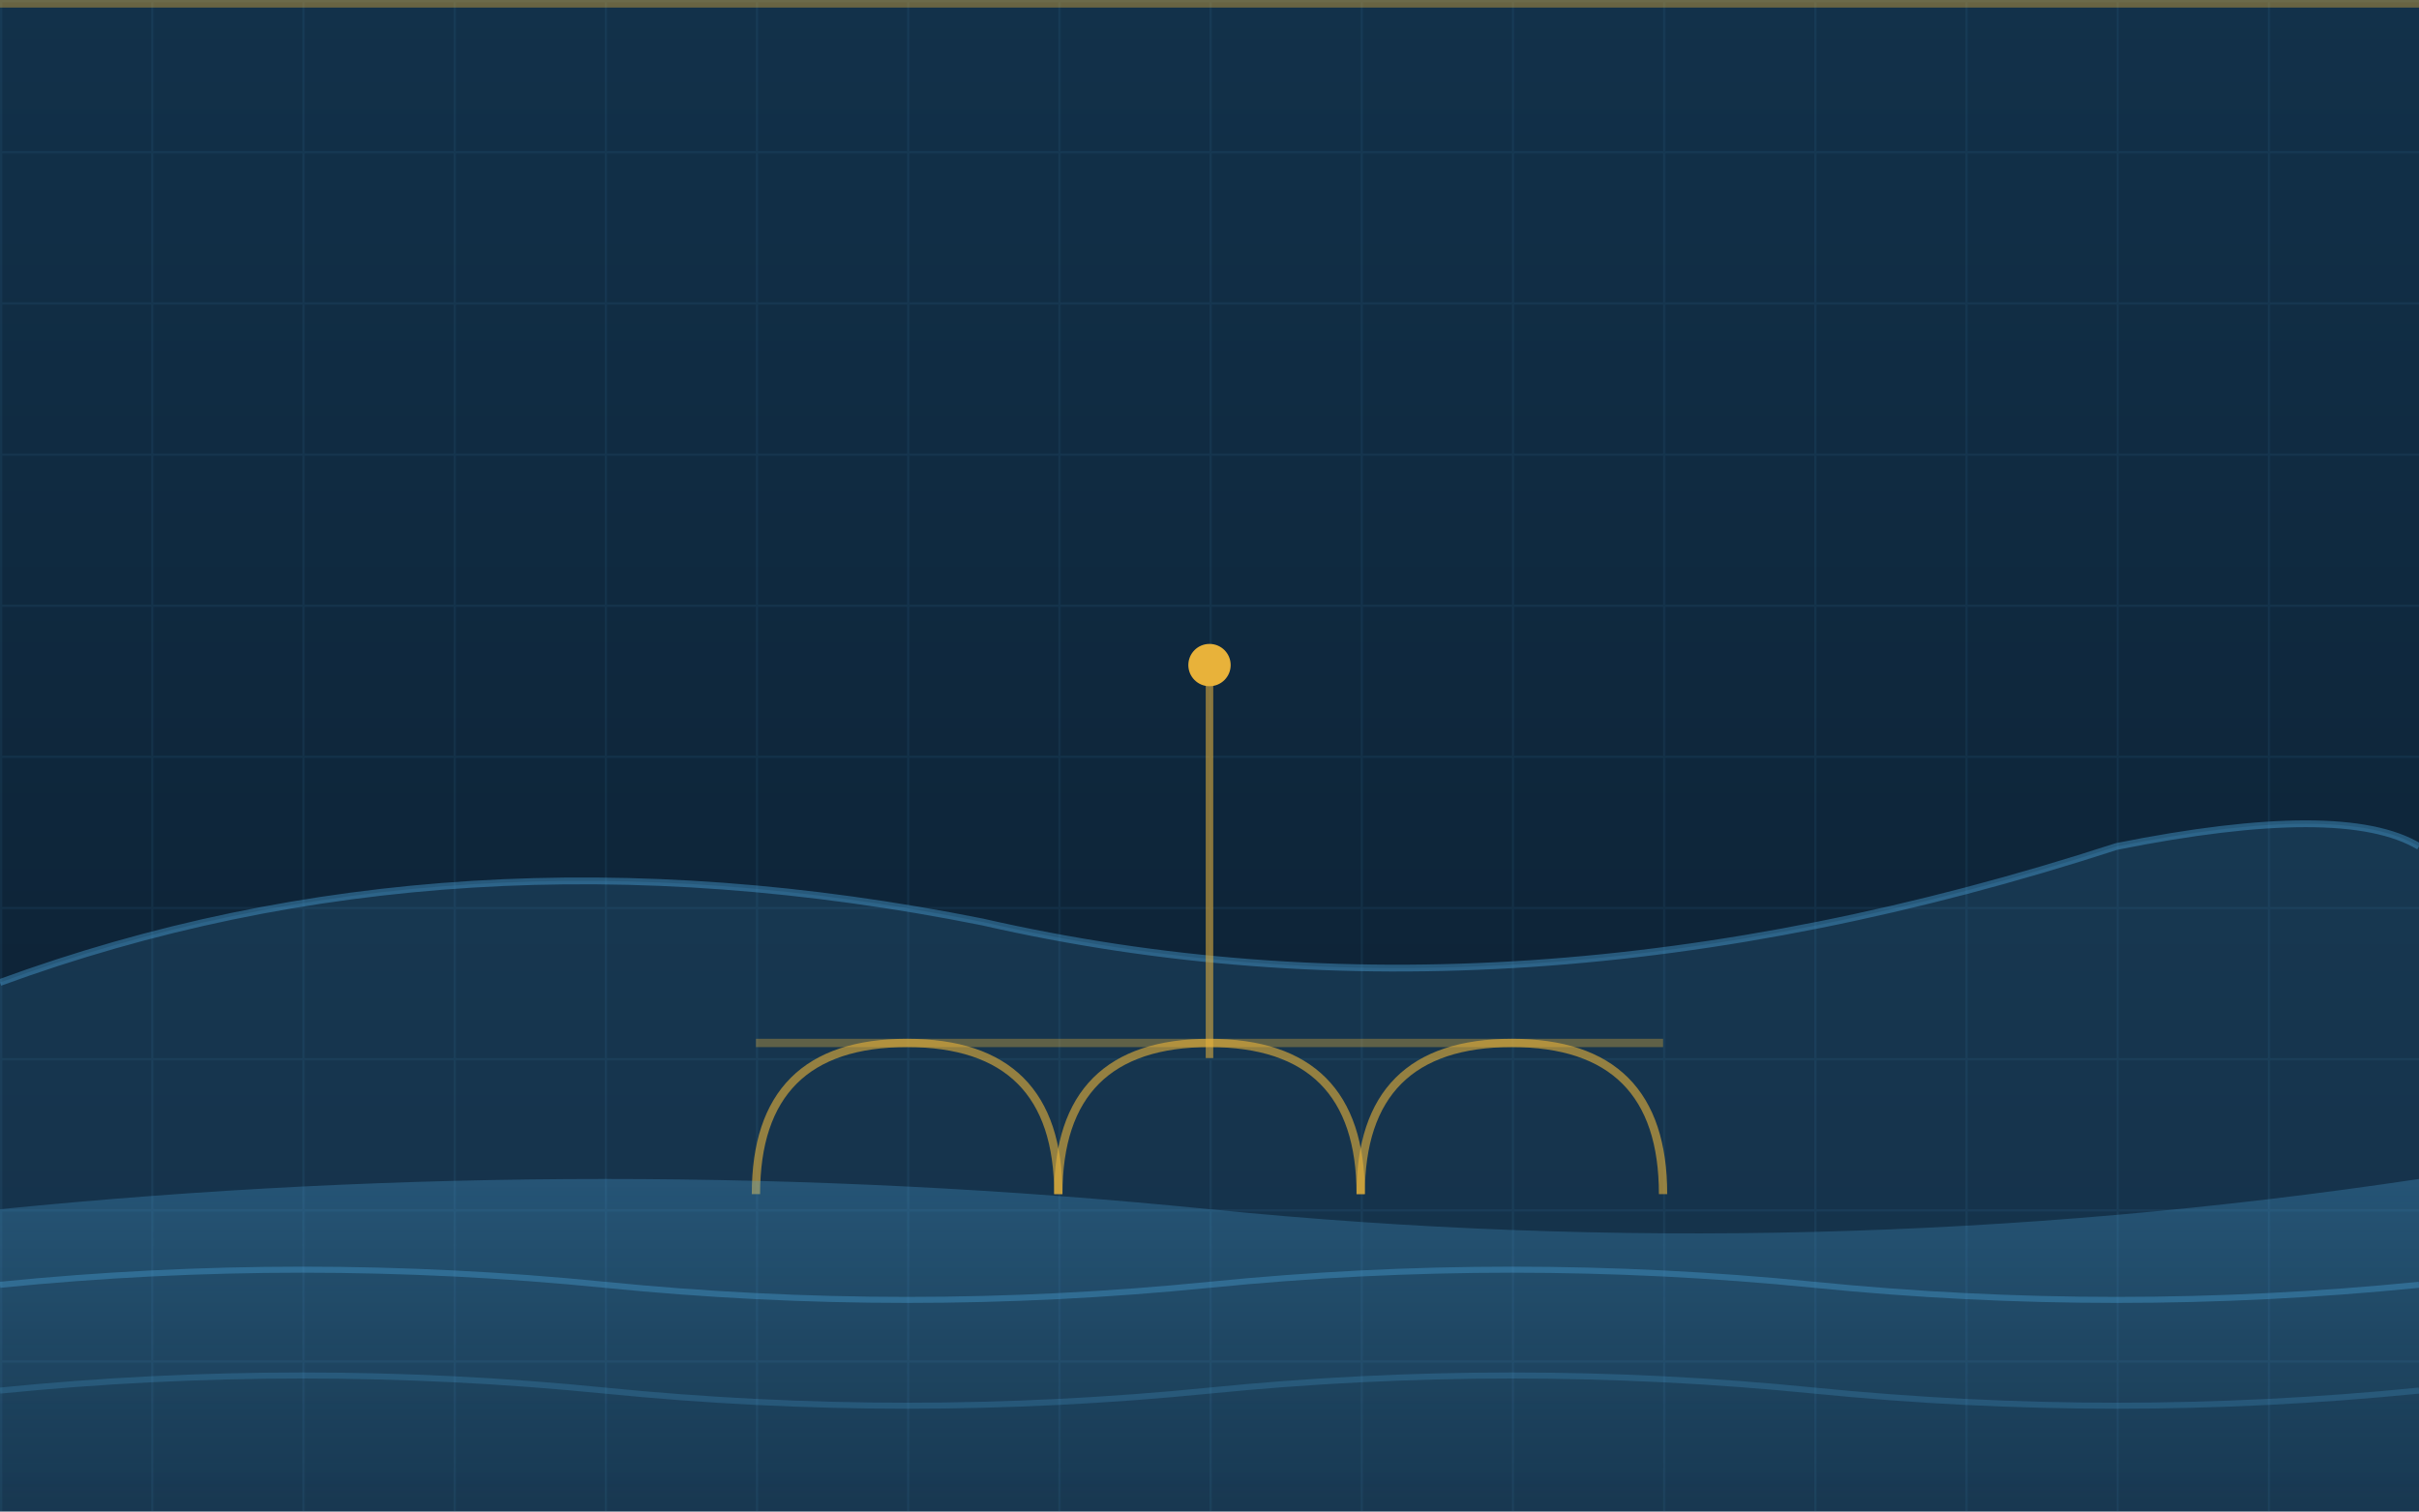
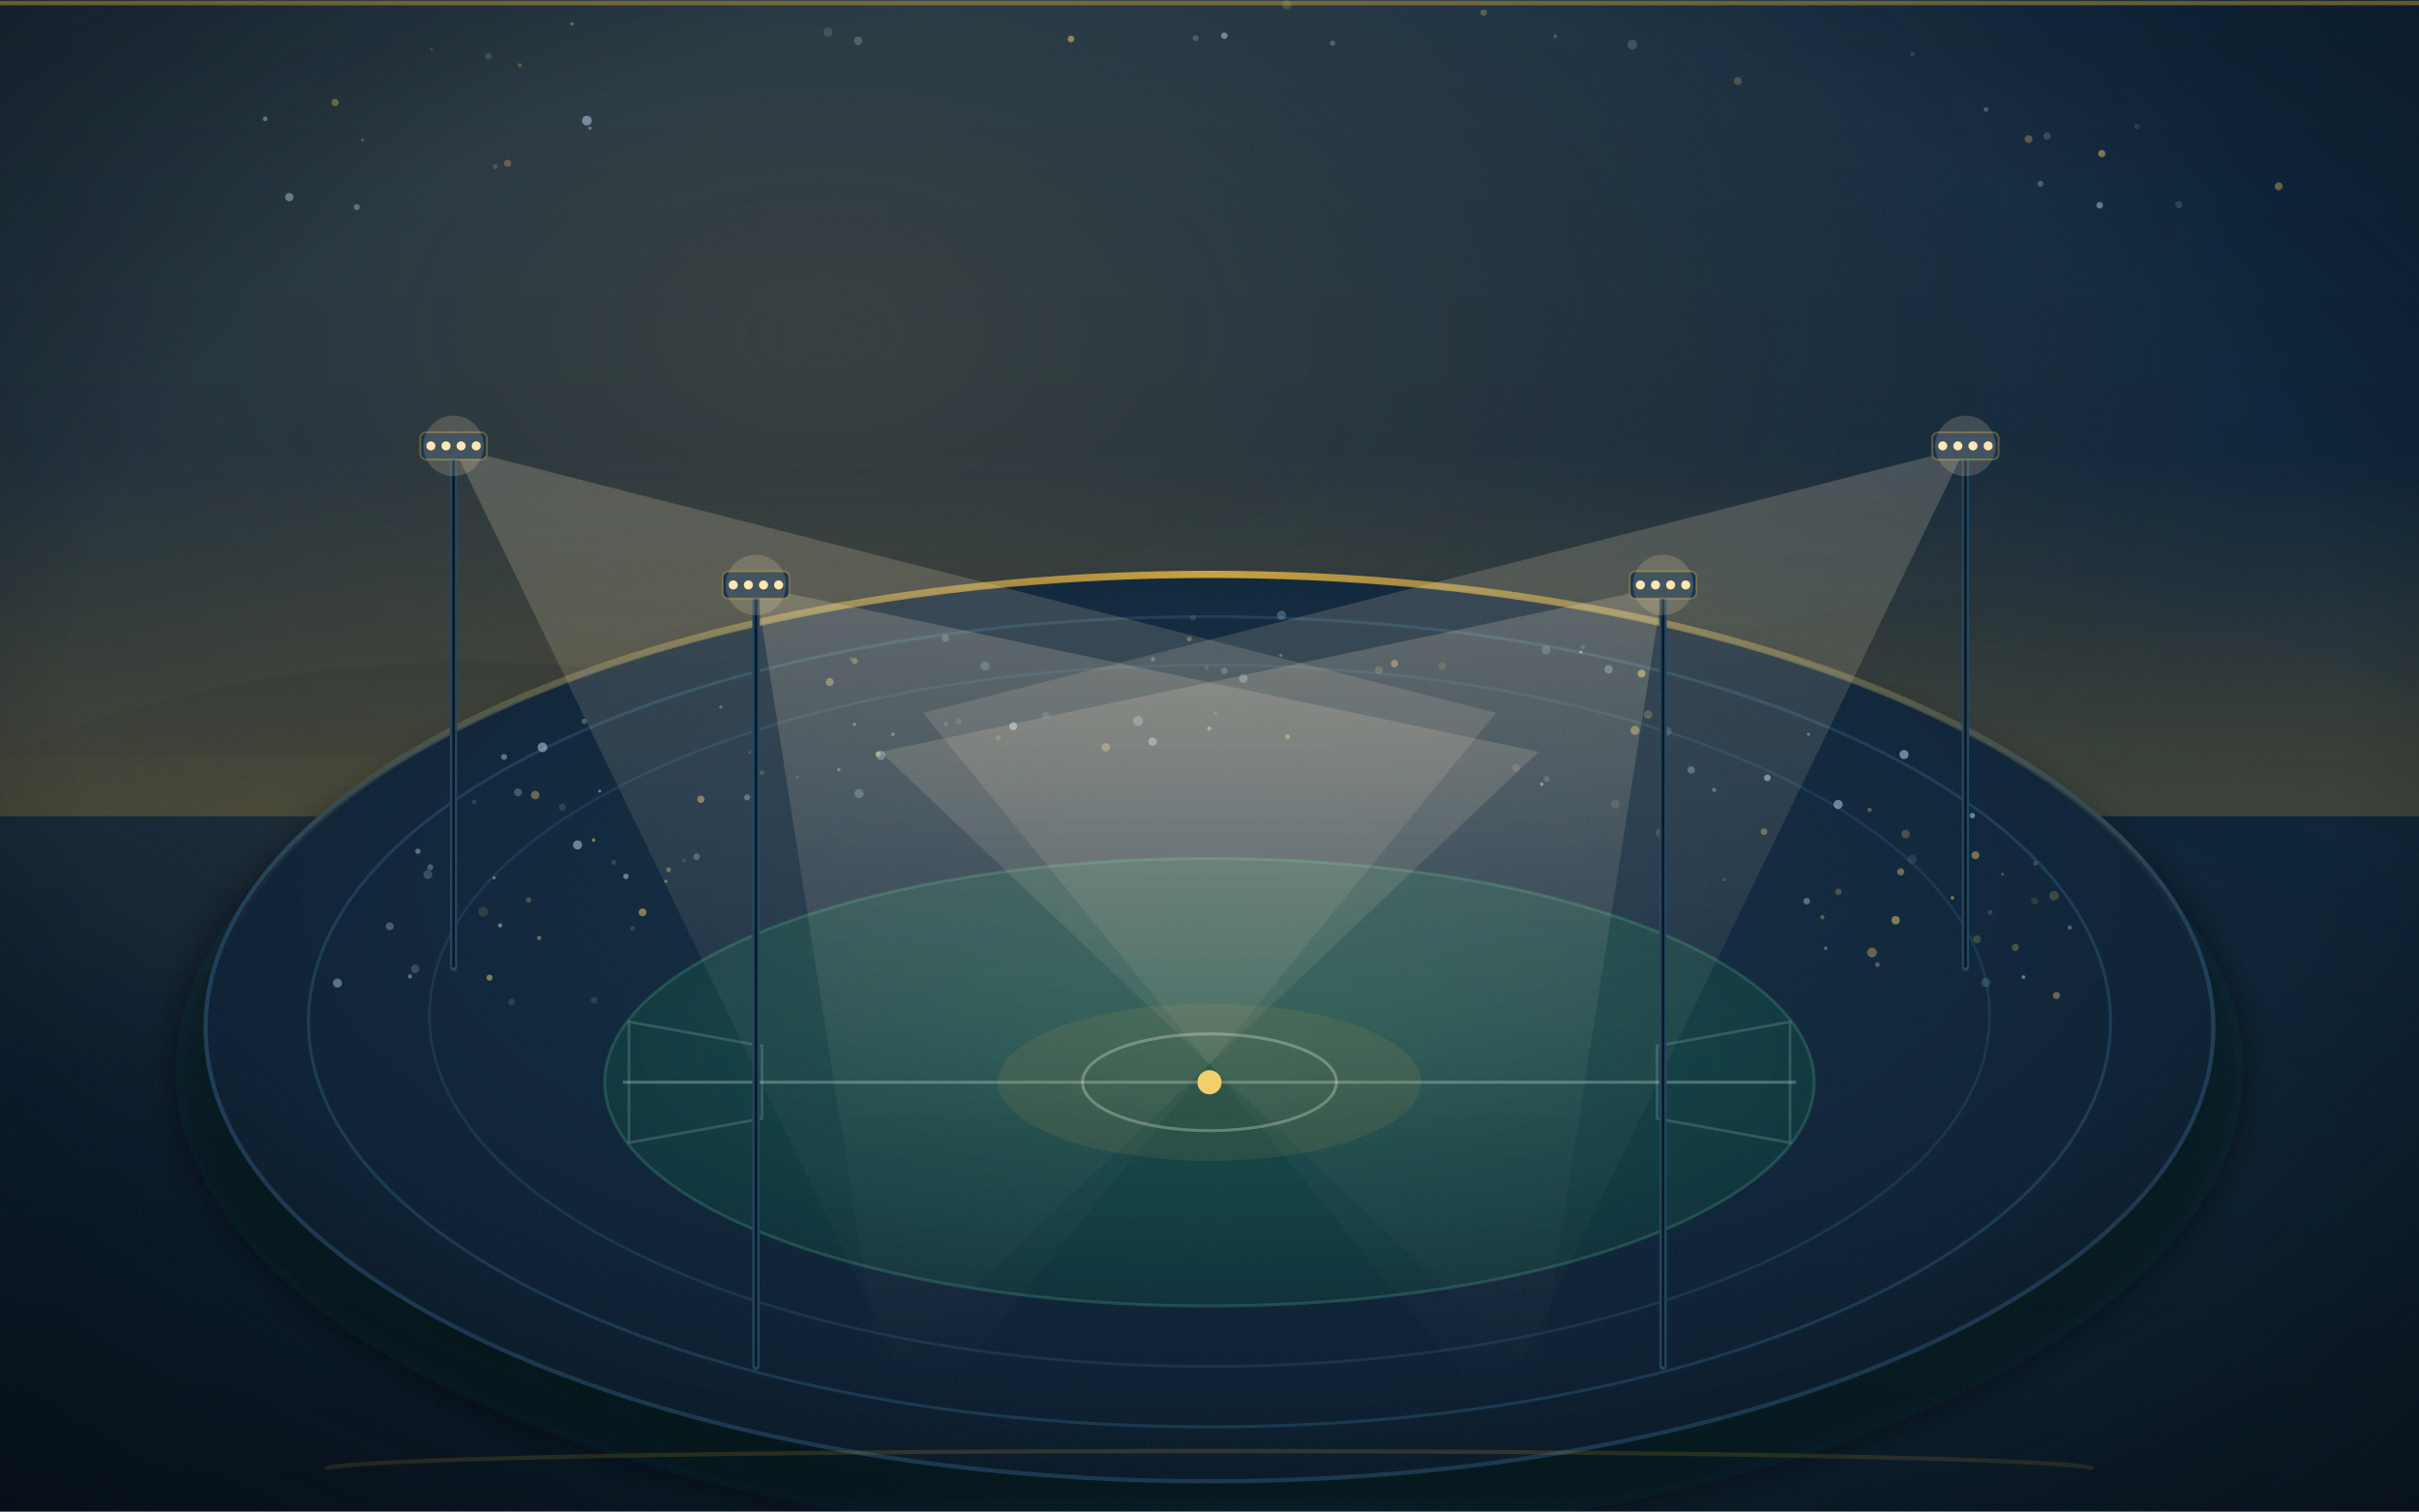
- <svg xmlns="http://www.w3.org/2000/svg" viewBox="0 0 320 200" role="img" aria-label="Visual istituzionale ispirato a Pontremoli">
+ <svg xmlns="http://www.w3.org/2000/svg" viewBox="0 0 800 500" role="img" aria-label="Visual editoriale originale ispirato all'atmosfera di uno stadio a Pontremoli" preserveAspectRatio="xMidYMid slice">
  <defs>
    <linearGradient id="sky" x1="0" y1="0" x2="0" y2="1">
-       <stop offset="0" stop-color="#12314a" />
-       <stop offset="1" stop-color="#0b1d2e" />
-     </linearGradient>
-     <linearGradient id="river" x1="0" y1="0" x2="0" y2="1">
-       <stop offset="0" stop-color="#4fa9e0" stop-opacity="0.28" />
-       <stop offset="1" stop-color="#4fa9e0" stop-opacity="0.06" />
-     </linearGradient>
-     <pattern id="grid" width="20" height="20" patternUnits="userSpaceOnUse">
-       <path d="M 20 0 L 0 0 0 20" fill="none" stroke="#4fa9e0" stroke-opacity="0.08" stroke-width="0.6" />
-     </pattern>
+       <stop offset="0" stop-color="#0e2942" />
+       <stop offset="0.45" stop-color="#0c2136" />
+       <stop offset="1" stop-color="#081726" />
+     </linearGradient>
+     <radialGradient id="glowA" cx="34%" cy="22%" r="60%">
+       <stop offset="0" stop-color="#d9a24a" stop-opacity="0.2" />
+       <stop offset="1" stop-color="#d9a24a" stop-opacity="0" />
+     </radialGradient>
+     <radialGradient id="glowB" cx="74%" cy="82%" r="55%">
+       <stop offset="0" stop-color="#2f6d86" stop-opacity="0.12" />
+       <stop offset="1" stop-color="#2f6d86" stop-opacity="0" />
+     </radialGradient>
+     <linearGradient id="horizonGlow" x1="0" y1="1" x2="0" y2="0">
+       <stop offset="0" stop-color="#E8B23A" stop-opacity="0.22" />
+       <stop offset="1" stop-color="#E8B23A" stop-opacity="0" />
+     </linearGradient>
+     <radialGradient id="bowlFill" cx="50%" cy="34%" r="72%">
+       <stop offset="0" stop-color="#16324a" />
+       <stop offset="0.7" stop-color="#0d2135" />
+       <stop offset="1" stop-color="#0a1a2a" />
+     </radialGradient>
+     <radialGradient id="pitch" cx="50%" cy="42%" r="70%">
+       <stop offset="0" stop-color="#1c6b52" stop-opacity="0.55" />
+       <stop offset="0.6" stop-color="#12594a" stop-opacity="0.42" />
+       <stop offset="1" stop-color="#0c2f34" stop-opacity="0.5" />
+     </radialGradient>
+     <linearGradient id="beamgrad" x1="0" y1="0" x2="0" y2="1">
+       <stop offset="0" stop-color="#ffe6b4" stop-opacity="0.20" />
+       <stop offset="0.7" stop-color="#ffe6b4" stop-opacity="0.03" />
+       <stop offset="1" stop-color="#ffe6b4" stop-opacity="0" />
+     </linearGradient>
+     <linearGradient id="rim" x1="0" y1="0" x2="1" y2="0">
+       <stop offset="0" stop-color="#E8B23A" stop-opacity="0" />
+       <stop offset="0.5" stop-color="#E8B23A" stop-opacity="0.85" />
+       <stop offset="1" stop-color="#E8B23A" stop-opacity="0" />
+     </linearGradient>
+     <filter id="grain">
+       <feTurbulence type="fractalNoise" baseFrequency="0.9" numOctaves="2" stitchTiles="stitch" result="n" />
+       <feColorMatrix in="n" type="matrix" values="0 0 0 0 1  0 0 0 0 1  0 0 0 0 1  0 0 0 0.5 0" />
+     </filter>
+     <filter id="soft" x="-40%" y="-40%" width="180%" height="180%">
+       <feGaussianBlur stdDeviation="6" />
+     </filter>
+     <clipPath id="frame">
+       <rect width="800" height="500" rx="0" />
+     </clipPath>
    <style>
-       @keyframes nicPulse { 0%,100% { opacity: 0.55; } 50% { opacity: 1; } }
-       .pulse { animation: nicPulse 3.4s ease-in-out infinite; }
-       @media (prefers-reduced-motion: reduce) { .pulse { animation: none; } }
+       @keyframes ed-pulse { 0%,100% { opacity:.35 } 50% { opacity:.9 } }
+       .ed-pulse { animation: ed-pulse 3.6s ease-in-out infinite; }
+       @keyframes ed-flick { 0%,100% { opacity:.85 } 50% { opacity:1 } }
+       .ed-lamp { animation: ed-flick 4.2s ease-in-out infinite; }
+       @media (prefers-reduced-motion: reduce) { .ed-pulse,.ed-lamp { animation:none } }
    </style>
  </defs>
-   <rect width="320" height="200" fill="url(#sky)" />
-   <rect width="320" height="200" fill="url(#grid)" />
-   <g fill="#4fa9e0" fill-opacity="0.14">
-     <path d="M 0 130 Q 60 108 130 122 Q 200 138 280 112 Q 310 106 320 112 L 320 200 L 0 200 Z" />
+   <g clip-path="url(#frame)">
+     <rect width="800" height="500" fill="url(#sky)" />
+     <rect width="800" height="500" fill="url(#glowA)" />
+     <rect width="800" height="500" fill="url(#glowB)" />
+     <circle cx="390.7" cy="-2.9" r="0.8" fill="#bfe0f5" opacity="0.17" />
+     <circle cx="404.9" cy="11.8" r="1.1" fill="#bfe0f5" opacity="0.47" />
+     <circle cx="189.1" cy="7.9" r="0.6" fill="#bfe0f5" opacity="0.38" />
+     <circle cx="161.6" cy="18.6" r="1.1" fill="#bfe0f5" opacity="0.18" />
+     <circle cx="194.1" cy="39.9" r="1.6" fill="#bfe0f5" opacity="0.50" />
+     <circle cx="337.4" cy="-13.7" r="1.0" fill="#bfe0f5" opacity="0.20" />
+     <circle cx="539.8" cy="14.8" r="1.6" fill="#bfe0f5" opacity="0.19" />
+     <circle cx="171.9" cy="21.6" r="0.7" fill="#F4CD6B" opacity="0.25" />
+     <circle cx="273.8" cy="10.6" r="1.5" fill="#bfe0f5" opacity="0.15" />
+     <circle cx="677.0" cy="45.0" r="1.2" fill="#bfe0f5" opacity="0.21" />
+     <circle cx="632.5" cy="17.9" r="0.7" fill="#bfe0f5" opacity="0.17" />
+     <circle cx="167.9" cy="54.0" r="1.2" fill="#F4CD6B" opacity="0.28" />
+     <circle cx="674.8" cy="60.8" r="1.0" fill="#bfe0f5" opacity="0.30" />
+     <circle cx="656.8" cy="36.2" r="0.8" fill="#bfe0f5" opacity="0.30" />
+     <circle cx="574.7" cy="26.8" r="1.3" fill="#F4CD6B" opacity="0.23" />
+     <circle cx="753.6" cy="61.6" r="1.3" fill="#F4CD6B" opacity="0.46" />
+     <circle cx="440.7" cy="14.3" r="0.9" fill="#bfe0f5" opacity="0.25" />
+     <circle cx="293.6" cy="-2.5" r="0.8" fill="#F4CD6B" opacity="0.41" />
+     <circle cx="118.0" cy="68.5" r="1.0" fill="#bfe0f5" opacity="0.35" />
+     <circle cx="694.4" cy="67.9" r="1.1" fill="#bfe0f5" opacity="0.47" />
+     <circle cx="87.7" cy="39.3" r="0.8" fill="#bfe0f5" opacity="0.48" />
+     <circle cx="110.8" cy="33.9" r="1.2" fill="#F4CD6B" opacity="0.40" />
+     <circle cx="142.7" cy="16.3" r="0.5" fill="#bfe0f5" opacity="0.19" />
+     <circle cx="95.7" cy="65.2" r="1.4" fill="#bfe0f5" opacity="0.45" />
+     <circle cx="395.4" cy="12.6" r="1.0" fill="#bfe0f5" opacity="0.23" />
+     <circle cx="283.8" cy="13.5" r="1.4" fill="#bfe0f5" opacity="0.24" />
+     <circle cx="195.1" cy="42.4" r="0.6" fill="#bfe0f5" opacity="0.37" />
+     <circle cx="119.9" cy="46.3" r="0.5" fill="#F4CD6B" opacity="0.29" />
+     <circle cx="349.7" cy="-7.5" r="1.5" fill="#F4CD6B" opacity="0.26" />
+     <circle cx="514.4" cy="12.0" r="0.6" fill="#F4CD6B" opacity="0.26" />
+     <circle cx="163.8" cy="55.1" r="0.8" fill="#bfe0f5" opacity="0.19" />
+     <circle cx="490.7" cy="4.2" r="1.1" fill="#F4CD6B" opacity="0.27" />
+     <circle cx="425.6" cy="1.6" r="1.5" fill="#F4CD6B" opacity="0.17" />
+     <circle cx="398.7" cy="-13.5" r="1.0" fill="#F4CD6B" opacity="0.39" />
+     <circle cx="670.9" cy="46.0" r="1.3" fill="#F4CD6B" opacity="0.32" />
+     <circle cx="695.1" cy="50.8" r="1.2" fill="#F4CD6B" opacity="0.52" />
+     <circle cx="354.2" cy="12.9" r="1.1" fill="#F4CD6B" opacity="0.51" />
+     <circle cx="288.7" cy="-4.2" r="1.1" fill="#bfe0f5" opacity="0.43" />
+     <circle cx="706.7" cy="41.9" r="0.9" fill="#bfe0f5" opacity="0.14" />
+     <circle cx="720.6" cy="67.7" r="1.2" fill="#bfe0f5" opacity="0.18" />
+     <g opacity="0.42">
+       <path d="M0 250 Q 130 196 280 236 Q 420 268 560 214 Q 690 172 800 232 L 800 250 Z" fill="#122334" />
+       <path d="M0 250 Q 200 224 360 248 Q 540 272 800 236 L 800 250 Z" fill="#122334" opacity="0.7" />
+     </g>
+     <rect x="0" y="150" width="800" height="120" fill="url(#horizonGlow)" />
+     <g filter="url(#soft)">
+       <ellipse cx="400" cy="354" rx="342" ry="156" fill="#050e18" opacity="0.6" />
+     </g>
+     <ellipse cx="400" cy="340" rx="332" ry="150" fill="url(#bowlFill)" stroke="#1d3d58" stroke-width="1.4" />
+     <g fill="none" stroke="#25506f" stroke-opacity="0.55">
+       <ellipse cx="400" cy="338" rx="298" ry="134" stroke-width="1" />
+       <ellipse cx="400" cy="336" rx="258" ry="116" stroke-width="0.9" stroke-opacity="0.4" />
+     </g>
+     <circle cx="290.4" cy="249.4" r="0.9" fill="#F4CD6B" opacity="0.49" />
+     <circle cx="193.2" cy="238.6" r="0.9" fill="#bfe0f5" opacity="0.29" />
+     <circle cx="666.5" cy="313.4" r="1.2" fill="#F4CD6B" opacity="0.26" />
+     <circle cx="111.6" cy="325.2" r="1.5" fill="#bfe0f5" opacity="0.41" />
+     <circle cx="231.8" cy="264.4" r="1.2" fill="#F4CD6B" opacity="0.46" />
+     <circle cx="295.3" cy="242.9" r="0.6" fill="#F4CD6B" opacity="0.41" />
+     <circle cx="404.9" cy="221.9" r="1.1" fill="#bfe0f5" opacity="0.23" />
+     <circle cx="317.0" cy="238.7" r="1.0" fill="#bfe0f5" opacity="0.13" />
+     <circle cx="684.5" cy="306.8" r="0.7" fill="#bfe0f5" opacity="0.34" />
+     <circle cx="597.5" cy="298.1" r="1.1" fill="#bfe0f5" opacity="0.38" />
+     <circle cx="549.0" cy="275.5" r="1.5" fill="#F4CD6B" opacity="0.15" />
+     <circle cx="607.9" cy="266.1" r="1.5" fill="#bfe0f5" opacity="0.50" />
+     <circle cx="179.4" cy="247.2" r="1.6" fill="#bfe0f5" opacity="0.50" />
+     <circle cx="399.1" cy="220.9" r="0.7" fill="#bfe0f5" opacity="0.14" />
+     <circle cx="161.9" cy="323.4" r="1.0" fill="#F4CD6B" opacity="0.51" />
+     <circle cx="511.3" cy="215.0" r="1.4" fill="#bfe0f5" opacity="0.21" />
+     <circle cx="523.4" cy="214.0" r="0.8" fill="#bfe0f5" opacity="0.15" />
+     <circle cx="540.7" cy="241.6" r="1.5" fill="#F4CD6B" opacity="0.40" />
+     <circle cx="221.1" cy="287.7" r="0.8" fill="#F4CD6B" opacity="0.36" />
+     <circle cx="252.0" cy="255.6" r="0.8" fill="#F4CD6B" opacity="0.19" />
+     <circle cx="673.2" cy="285.6" r="0.8" fill="#F4CD6B" opacity="0.22" />
+     <circle cx="658.2" cy="301.8" r="0.8" fill="#F4CD6B" opacity="0.18" />
+     <circle cx="393.3" cy="211.4" r="0.8" fill="#F4CD6B" opacity="0.32" />
+     <circle cx="549.9" cy="230.0" r="1.2" fill="#bfe0f5" opacity="0.39" />
+     <circle cx="669.2" cy="323.2" r="0.6" fill="#bfe0f5" opacity="0.49" />
+     <circle cx="312.8" cy="239.5" r="0.8" fill="#bfe0f5" opacity="0.15" />
+     <circle cx="226.3" cy="284.6" r="0.6" fill="#bfe0f5" opacity="0.15" />
+     <circle cx="345.9" cy="236.6" r="1.2" fill="#bfe0f5" opacity="0.14" />
+     <circle cx="196.5" cy="330.9" r="1.1" fill="#bfe0f5" opacity="0.13" />
+     <circle cx="365.7" cy="247.2" r="1.4" fill="#F4CD6B" opacity="0.33" />
+     <circle cx="282.6" cy="239.6" r="0.6" fill="#F4CD6B" opacity="0.35" />
+     <circle cx="376.4" cy="238.5" r="1.6" fill="#bfe0f5" opacity="0.29" />
+     <circle cx="456.0" cy="221.6" r="1.3" fill="#F4CD6B" opacity="0.17" />
+     <circle cx="583.4" cy="275.1" r="1.1" fill="#F4CD6B" opacity="0.36" />
+     <circle cx="630.2" cy="275.9" r="1.4" fill="#F4CD6B" opacity="0.25" />
+     <circle cx="522.8" cy="215.7" r="0.5" fill="#bfe0f5" opacity="0.50" />
+     <circle cx="679.3" cy="296.3" r="1.6" fill="#F4CD6B" opacity="0.20" />
+     <circle cx="198.3" cy="261.7" r="0.5" fill="#bfe0f5" opacity="0.46" />
+     <circle cx="534.2" cy="266.0" r="1.4" fill="#F4CD6B" opacity="0.14" />
+     <circle cx="559.3" cy="254.7" r="1.2" fill="#bfe0f5" opacity="0.31" />
+     <circle cx="501.4" cy="254.0" r="1.3" fill="#F4CD6B" opacity="0.15" />
+     <circle cx="603.8" cy="313.7" r="0.6" fill="#bfe0f5" opacity="0.34" />
+     <circle cx="282.7" cy="218.6" r="1.0" fill="#F4CD6B" opacity="0.32" />
+     <circle cx="263.7" cy="257.1" r="0.6" fill="#bfe0f5" opacity="0.14" />
+     <circle cx="291.3" cy="249.9" r="1.5" fill="#bfe0f5" opacity="0.33" />
+     <circle cx="608.0" cy="295.0" r="1.1" fill="#F4CD6B" opacity="0.25" />
+     <circle cx="220.2" cy="291.5" r="0.5" fill="#F4CD6B" opacity="0.48" />
+     <circle cx="169.2" cy="331.4" r="1.1" fill="#bfe0f5" opacity="0.14" />
+     <circle cx="281.4" cy="217.9" r="0.6" fill="#bfe0f5" opacity="0.16" />
+     <circle cx="274.4" cy="225.6" r="1.3" fill="#F4CD6B" opacity="0.40" />
+     <circle cx="137.3" cy="320.5" r="1.4" fill="#bfe0f5" opacity="0.20" />
+     <circle cx="645.7" cy="297.0" r="0.6" fill="#F4CD6B" opacity="0.47" />
+     <circle cx="620.9" cy="319.1" r="0.8" fill="#F4CD6B" opacity="0.33" />
+     <circle cx="401.9" cy="235.9" r="0.6" fill="#bfe0f5" opacity="0.16" />
+     <circle cx="461.2" cy="219.5" r="1.2" fill="#F4CD6B" opacity="0.40" />
+     <circle cx="128.9" cy="306.4" r="1.3" fill="#bfe0f5" opacity="0.30" />
+     <circle cx="399.9" cy="241.0" r="0.7" fill="#F4CD6B" opacity="0.43" />
+     <circle cx="381.2" cy="245.3" r="1.4" fill="#bfe0f5" opacity="0.40" />
+     <circle cx="566.9" cy="261.3" r="0.7" fill="#bfe0f5" opacity="0.34" />
+     <circle cx="174.8" cy="297.7" r="0.9" fill="#F4CD6B" opacity="0.26" />
+     <circle cx="542.9" cy="222.8" r="1.3" fill="#F4CD6B" opacity="0.51" />
+     <circle cx="212.5" cy="301.8" r="1.3" fill="#F4CD6B" opacity="0.50" />
+     <circle cx="335.1" cy="240.2" r="1.3" fill="#bfe0f5" opacity="0.47" />
+     <circle cx="247.1" cy="263.8" r="1.0" fill="#bfe0f5" opacity="0.34" />
+     <circle cx="166.7" cy="250.4" r="1.0" fill="#bfe0f5" opacity="0.40" />
+     <circle cx="381.3" cy="218.1" r="0.7" fill="#bfe0f5" opacity="0.31" />
+     <circle cx="277.4" cy="254.6" r="0.6" fill="#F4CD6B" opacity="0.34" />
+     <circle cx="207.0" cy="289.9" r="0.9" fill="#bfe0f5" opacity="0.48" />
+     <circle cx="325.8" cy="220.3" r="1.5" fill="#bfe0f5" opacity="0.20" />
+     <circle cx="672.9" cy="298.0" r="1.2" fill="#F4CD6B" opacity="0.14" />
+     <circle cx="680.1" cy="329.3" r="1.2" fill="#F4CD6B" opacity="0.37" />
+     <circle cx="247.9" cy="248.9" r="0.5" fill="#F4CD6B" opacity="0.18" />
+     <circle cx="203.0" cy="285.3" r="0.8" fill="#bfe0f5" opacity="0.17" />
+     <circle cx="652.3" cy="269.8" r="0.9" fill="#bfe0f5" opacity="0.50" />
+     <circle cx="230.4" cy="283.4" r="1.1" fill="#bfe0f5" opacity="0.28" />
+     <circle cx="163.4" cy="290.4" r="0.5" fill="#bfe0f5" opacity="0.47" />
+     <circle cx="584.5" cy="257.3" r="1.1" fill="#bfe0f5" opacity="0.50" />
+     <circle cx="186.0" cy="267.0" r="1.2" fill="#bfe0f5" opacity="0.14" />
+     <circle cx="662.3" cy="289.2" r="0.5" fill="#bfe0f5" opacity="0.27" />
+     <circle cx="650.3" cy="277.5" r="0.8" fill="#F4CD6B" opacity="0.42" />
+     <circle cx="330.1" cy="244.1" r="0.9" fill="#F4CD6B" opacity="0.18" />
+     <circle cx="425.8" cy="243.7" r="0.8" fill="#F4CD6B" opacity="0.39" />
+     <circle cx="171.3" cy="262.1" r="1.3" fill="#bfe0f5" opacity="0.28" />
+     <circle cx="653.3" cy="282.9" r="1.3" fill="#F4CD6B" opacity="0.45" />
+     <circle cx="191.0" cy="279.5" r="1.5" fill="#bfe0f5" opacity="0.49" />
+     <circle cx="632.4" cy="284.2" r="1.5" fill="#bfe0f5" opacity="0.12" />
+     <circle cx="551.3" cy="241.9" r="1.5" fill="#bfe0f5" opacity="0.17" />
+     <circle cx="570.3" cy="291.0" r="0.6" fill="#bfe0f5" opacity="0.18" />
+     <circle cx="619.1" cy="315.1" r="1.6" fill="#F4CD6B" opacity="0.37" />
+     <circle cx="656.7" cy="325.0" r="1.5" fill="#bfe0f5" opacity="0.18" />
+     <circle cx="532.0" cy="221.4" r="1.4" fill="#bfe0f5" opacity="0.31" />
+     <circle cx="423.8" cy="203.5" r="1.5" fill="#bfe0f5" opacity="0.26" />
+     <circle cx="629.7" cy="249.6" r="1.5" fill="#bfe0f5" opacity="0.51" />
+     <circle cx="509.9" cy="259.4" r="0.6" fill="#F4CD6B" opacity="0.50" />
+     <circle cx="545.0" cy="236.4" r="1.4" fill="#F4CD6B" opacity="0.23" />
+     <circle cx="177.0" cy="263.0" r="1.4" fill="#F4CD6B" opacity="0.39" />
+     <circle cx="135.6" cy="323.0" r="0.7" fill="#bfe0f5" opacity="0.39" />
+     <circle cx="411.2" cy="224.5" r="1.4" fill="#bfe0f5" opacity="0.31" />
+     <circle cx="284.1" cy="262.5" r="1.5" fill="#bfe0f5" opacity="0.26" />
+     <circle cx="598.1" cy="242.9" r="0.5" fill="#bfe0f5" opacity="0.41" />
+     <circle cx="159.8" cy="301.6" r="1.6" fill="#F4CD6B" opacity="0.14" />
+     <circle cx="156.8" cy="265.3" r="0.8" fill="#bfe0f5" opacity="0.15" />
+     <circle cx="653.8" cy="310.7" r="1.3" fill="#F4CD6B" opacity="0.20" />
+     <circle cx="394.5" cy="204.4" r="1.0" fill="#F4CD6B" opacity="0.14" />
+     <circle cx="626.9" cy="304.4" r="1.4" fill="#F4CD6B" opacity="0.50" />
+     <circle cx="511.5" cy="257.7" r="1.0" fill="#bfe0f5" opacity="0.19" />
+     <circle cx="618.3" cy="267.9" r="0.7" fill="#F4CD6B" opacity="0.35" />
+     <circle cx="477.0" cy="220.4" r="1.3" fill="#F4CD6B" opacity="0.14" />
+     <circle cx="178.3" cy="310.3" r="0.7" fill="#F4CD6B" opacity="0.41" />
+     <circle cx="138.2" cy="281.6" r="0.9" fill="#bfe0f5" opacity="0.40" />
+     <circle cx="238.4" cy="233.9" r="0.6" fill="#F4CD6B" opacity="0.29" />
+     <circle cx="196.3" cy="277.9" r="0.6" fill="#F4CD6B" opacity="0.50" />
+     <circle cx="423.6" cy="216.8" r="0.5" fill="#bfe0f5" opacity="0.33" />
+     <circle cx="141.5" cy="289.3" r="1.5" fill="#bfe0f5" opacity="0.21" />
+     <circle cx="165.4" cy="306.1" r="0.7" fill="#bfe0f5" opacity="0.48" />
+     <circle cx="209.2" cy="307.1" r="0.8" fill="#F4CD6B" opacity="0.17" />
+     <circle cx="142.3" cy="286.9" r="1.0" fill="#bfe0f5" opacity="0.30" />
+     <circle cx="628.6" cy="288.4" r="1.2" fill="#F4CD6B" opacity="0.40" />
+     <circle cx="602.7" cy="303.4" r="0.7" fill="#F4CD6B" opacity="0.35" />
+     <circle cx="312.7" cy="211.1" r="1.2" fill="#bfe0f5" opacity="0.23" />
+     <path d="M 70 338 A 330 148 0 0 1 730 338" fill="none" stroke="url(#rim)" stroke-width="2.4" />
+     <path d="M 108 486 A 292 6 0 0 1 692 486" fill="none" stroke="#E8B23A" stroke-opacity="0.18" stroke-width="1.4" />
+     <ellipse cx="400" cy="358" rx="200" ry="74" fill="url(#pitch)" stroke="#3f8f76" stroke-opacity="0.35" stroke-width="1" />
+     <line x1="206" y1="358" x2="594" y2="358" stroke="#eafaf3" stroke-opacity="0.28" stroke-width="1" />
+     <ellipse cx="400" cy="358" rx="42" ry="16" fill="none" stroke="#eafaf3" stroke-opacity="0.3" stroke-width="1" />
+     <circle cx="400" cy="358" r="2" fill="#eafaf3" fill-opacity="0.4" />
+     <path d="M 208 338 L 252 346 L 252 370 L 208 378 Z" fill="none" stroke="#eafaf3" stroke-opacity="0.16" stroke-width="0.9" />
+     <path d="M 592 338 L 548 346 L 548 370 L 592 378 Z" fill="none" stroke="#eafaf3" stroke-opacity="0.16" stroke-width="0.9" />
+     <g style="mix-blend-mode:screen">
+       <polygon points="150 148, 305.2 468.2, 494.8 235.8" fill="url(#beamgrad)" />
+       <polygon points="650 148, 305.2 235.8, 494.8 468.2" fill="url(#beamgrad)" />
+       <polygon points="250 194, 291.2 455.3, 508.8 248.7" fill="url(#beamgrad)" />
+       <polygon points="550 194, 291.2 248.7, 508.8 455.3" fill="url(#beamgrad)" />
+     </g>
+     <g class="ed-lamp">
+       <line x1="150" y1="320" x2="150" y2="150" stroke="#20455f" stroke-width="2.4" stroke-linecap="round" />
+       <line x1="150" y1="320" x2="150" y2="150" stroke="#0a1622" stroke-width="0.9" />
+       <rect x="139" y="143" width="22" height="9" rx="2" fill="#16324a" stroke="#E8B23A" stroke-opacity="0.35" stroke-width="0.6" />
+       <circle cx="142.5" cy="147.5" r="1.5" fill="#ffe6b4" />
+       <circle cx="147.5" cy="147.5" r="1.5" fill="#ffe6b4" />
+       <circle cx="152.5" cy="147.5" r="1.5" fill="#ffe6b4" />
+       <circle cx="157.5" cy="147.5" r="1.5" fill="#ffe6b4" />
+       <circle cx="150" cy="147.5" r="10" fill="#ffe6b4" opacity="0.18" />
+       <line x1="650" y1="320" x2="650" y2="150" stroke="#20455f" stroke-width="2.4" stroke-linecap="round" />
+       <line x1="650" y1="320" x2="650" y2="150" stroke="#0a1622" stroke-width="0.9" />
+       <rect x="639" y="143" width="22" height="9" rx="2" fill="#16324a" stroke="#E8B23A" stroke-opacity="0.35" stroke-width="0.6" />
+       <circle cx="642.5" cy="147.5" r="1.5" fill="#ffe6b4" />
+       <circle cx="647.5" cy="147.5" r="1.5" fill="#ffe6b4" />
+       <circle cx="652.5" cy="147.5" r="1.5" fill="#ffe6b4" />
+       <circle cx="657.5" cy="147.5" r="1.5" fill="#ffe6b4" />
+       <circle cx="650" cy="147.5" r="10" fill="#ffe6b4" opacity="0.18" />
+       <line x1="250" y1="452" x2="250" y2="196" stroke="#20455f" stroke-width="2.4" stroke-linecap="round" />
+       <line x1="250" y1="452" x2="250" y2="196" stroke="#0a1622" stroke-width="0.9" />
+       <rect x="239" y="189" width="22" height="9" rx="2" fill="#16324a" stroke="#E8B23A" stroke-opacity="0.35" stroke-width="0.6" />
+       <circle cx="242.5" cy="193.5" r="1.5" fill="#ffe6b4" />
+       <circle cx="247.5" cy="193.5" r="1.5" fill="#ffe6b4" />
+       <circle cx="252.5" cy="193.5" r="1.5" fill="#ffe6b4" />
+       <circle cx="257.5" cy="193.5" r="1.5" fill="#ffe6b4" />
+       <circle cx="250" cy="193.5" r="10" fill="#ffe6b4" opacity="0.18" />
+       <line x1="550" y1="452" x2="550" y2="196" stroke="#20455f" stroke-width="2.4" stroke-linecap="round" />
+       <line x1="550" y1="452" x2="550" y2="196" stroke="#0a1622" stroke-width="0.9" />
+       <rect x="539" y="189" width="22" height="9" rx="2" fill="#16324a" stroke="#E8B23A" stroke-opacity="0.35" stroke-width="0.6" />
+       <circle cx="542.5" cy="193.5" r="1.5" fill="#ffe6b4" />
+       <circle cx="547.5" cy="193.5" r="1.5" fill="#ffe6b4" />
+       <circle cx="552.5" cy="193.5" r="1.5" fill="#ffe6b4" />
+       <circle cx="557.5" cy="193.5" r="1.5" fill="#ffe6b4" />
+       <circle cx="550" cy="193.5" r="10" fill="#ffe6b4" opacity="0.18" />
+     </g>
+     <ellipse cx="400" cy="358" rx="70" ry="26" fill="#E8B23A" opacity="0.10" />
+     <circle cx="400" cy="358" r="4" fill="#F4CD6B" class="ed-pulse" />
+     <rect width="800" height="500" filter="url(#grain)" opacity="0.05" />
+     <rect x="0" y="0" width="800" height="500" fill="url(#vig)" />
  </g>
-   <g fill="none" stroke="#4fa9e0" stroke-opacity="0.4" stroke-width="0.9">
-     <path d="M 0 130 Q 60 108 130 122 Q 200 138 280 112 Q 310 106 320 112" />
-   </g>
-   <g fill="none" stroke="#E8B23A" stroke-opacity="0.6" stroke-width="1.1">
-     <path d="M 100 158 Q 100 138 120 138 Q 140 138 140 158" />
-     <path d="M 140 158 Q 140 138 160 138 Q 180 138 180 158" />
-     <path d="M 180 158 Q 180 138 200 138 Q 220 138 220 158" />
-     <line x1="100" y1="138" x2="220" y2="138" stroke-opacity="0.35" />
-   </g>
-   <path d="M 0 160 Q 80 152 160 160 Q 240 168 320 156 L 320 200 L 0 200 Z" fill="url(#river)" />
-   <g stroke="#4fa9e0" stroke-opacity="0.35" stroke-width="0.8" fill="none">
-     <path d="M 0 170 Q 40 166 80 170 T 160 170 T 240 170 T 320 170" />
-     <path d="M 0 184 Q 40 180 80 184 T 160 184 T 240 184 T 320 184" stroke-opacity="0.22" />
-   </g>
-   <line x1="160" y1="140" x2="160" y2="88" stroke="#E8B23A" stroke-opacity="0.55" stroke-width="1" />
-   <circle cx="160" cy="88" r="2.8" fill="#E8B23A" class="pulse" />
-   <line x1="0" y1="0.5" x2="320" y2="0.5" stroke="#E8B23A" stroke-opacity="0.4" stroke-width="1" />
+   <defs>
+     <radialGradient id="vig" cx="50%" cy="46%" r="75%">
+       <stop offset="0.62" stop-color="#000" stop-opacity="0" />
+       <stop offset="1" stop-color="#04070c" stop-opacity="0.55" />
+     </radialGradient>
+   </defs>
+   <line x1="0" y1="1" x2="800" y2="1" stroke="#E8B23A" stroke-opacity="0.4" stroke-width="1.5" />
</svg>
